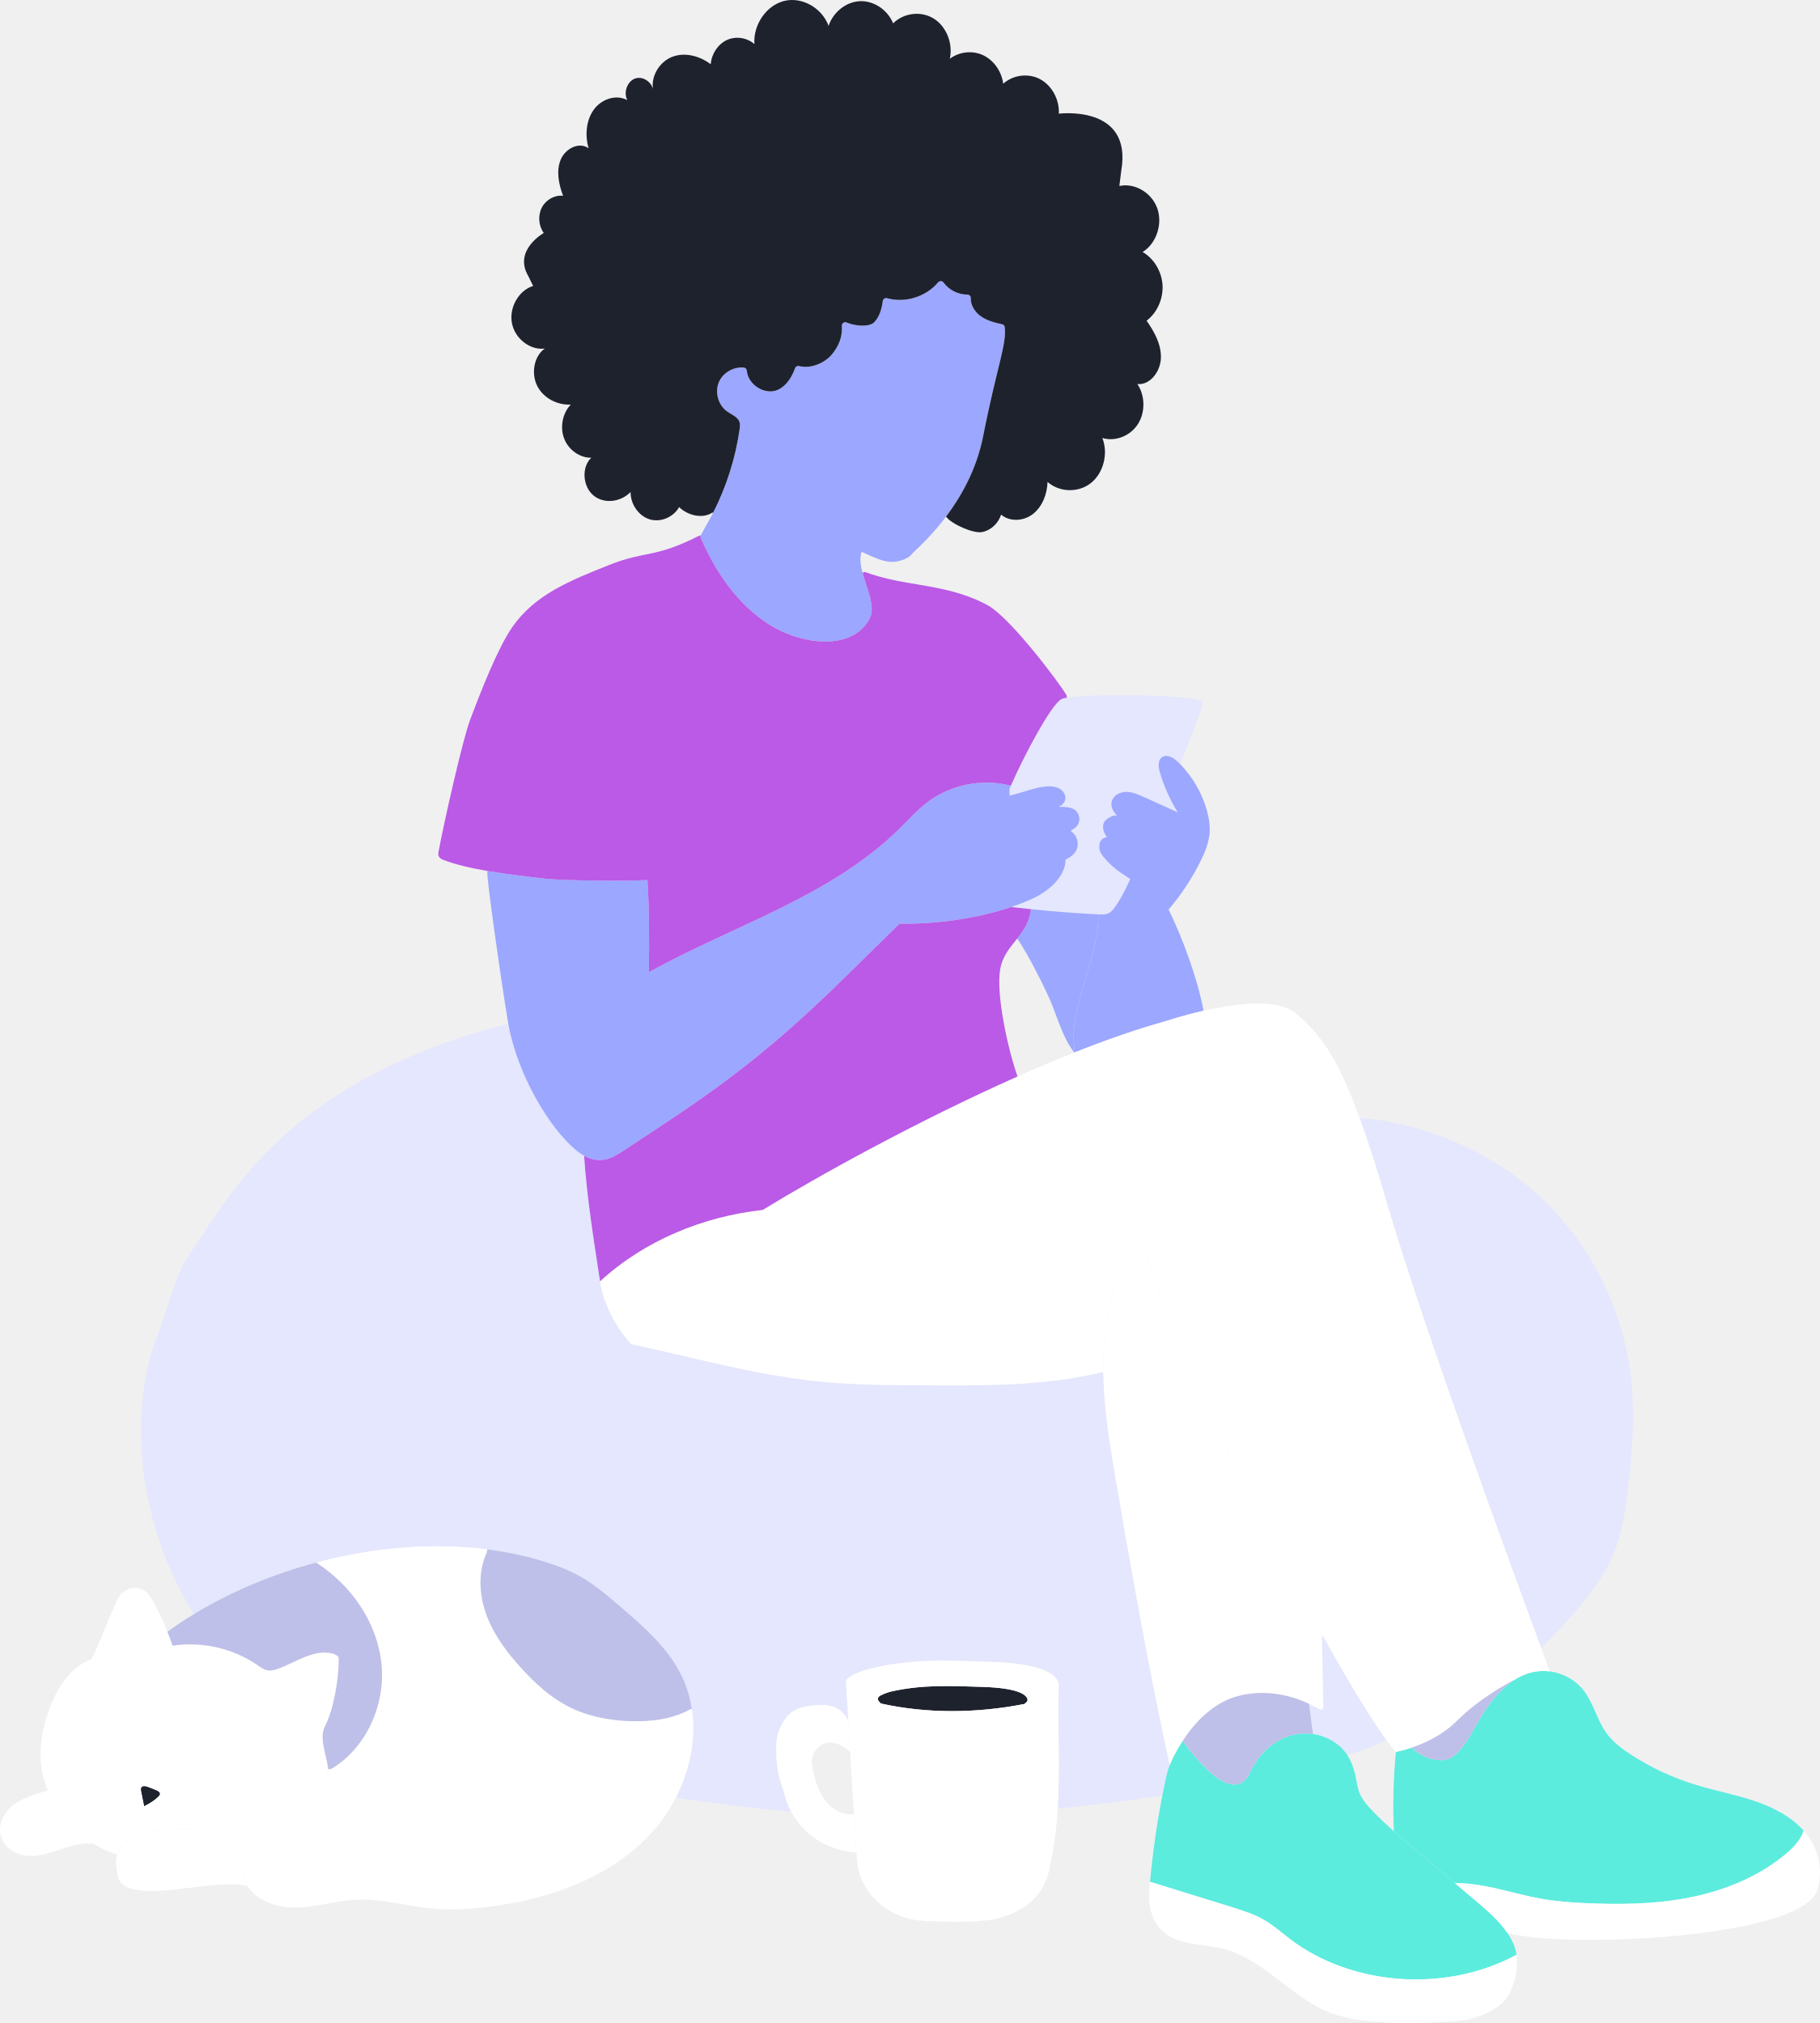
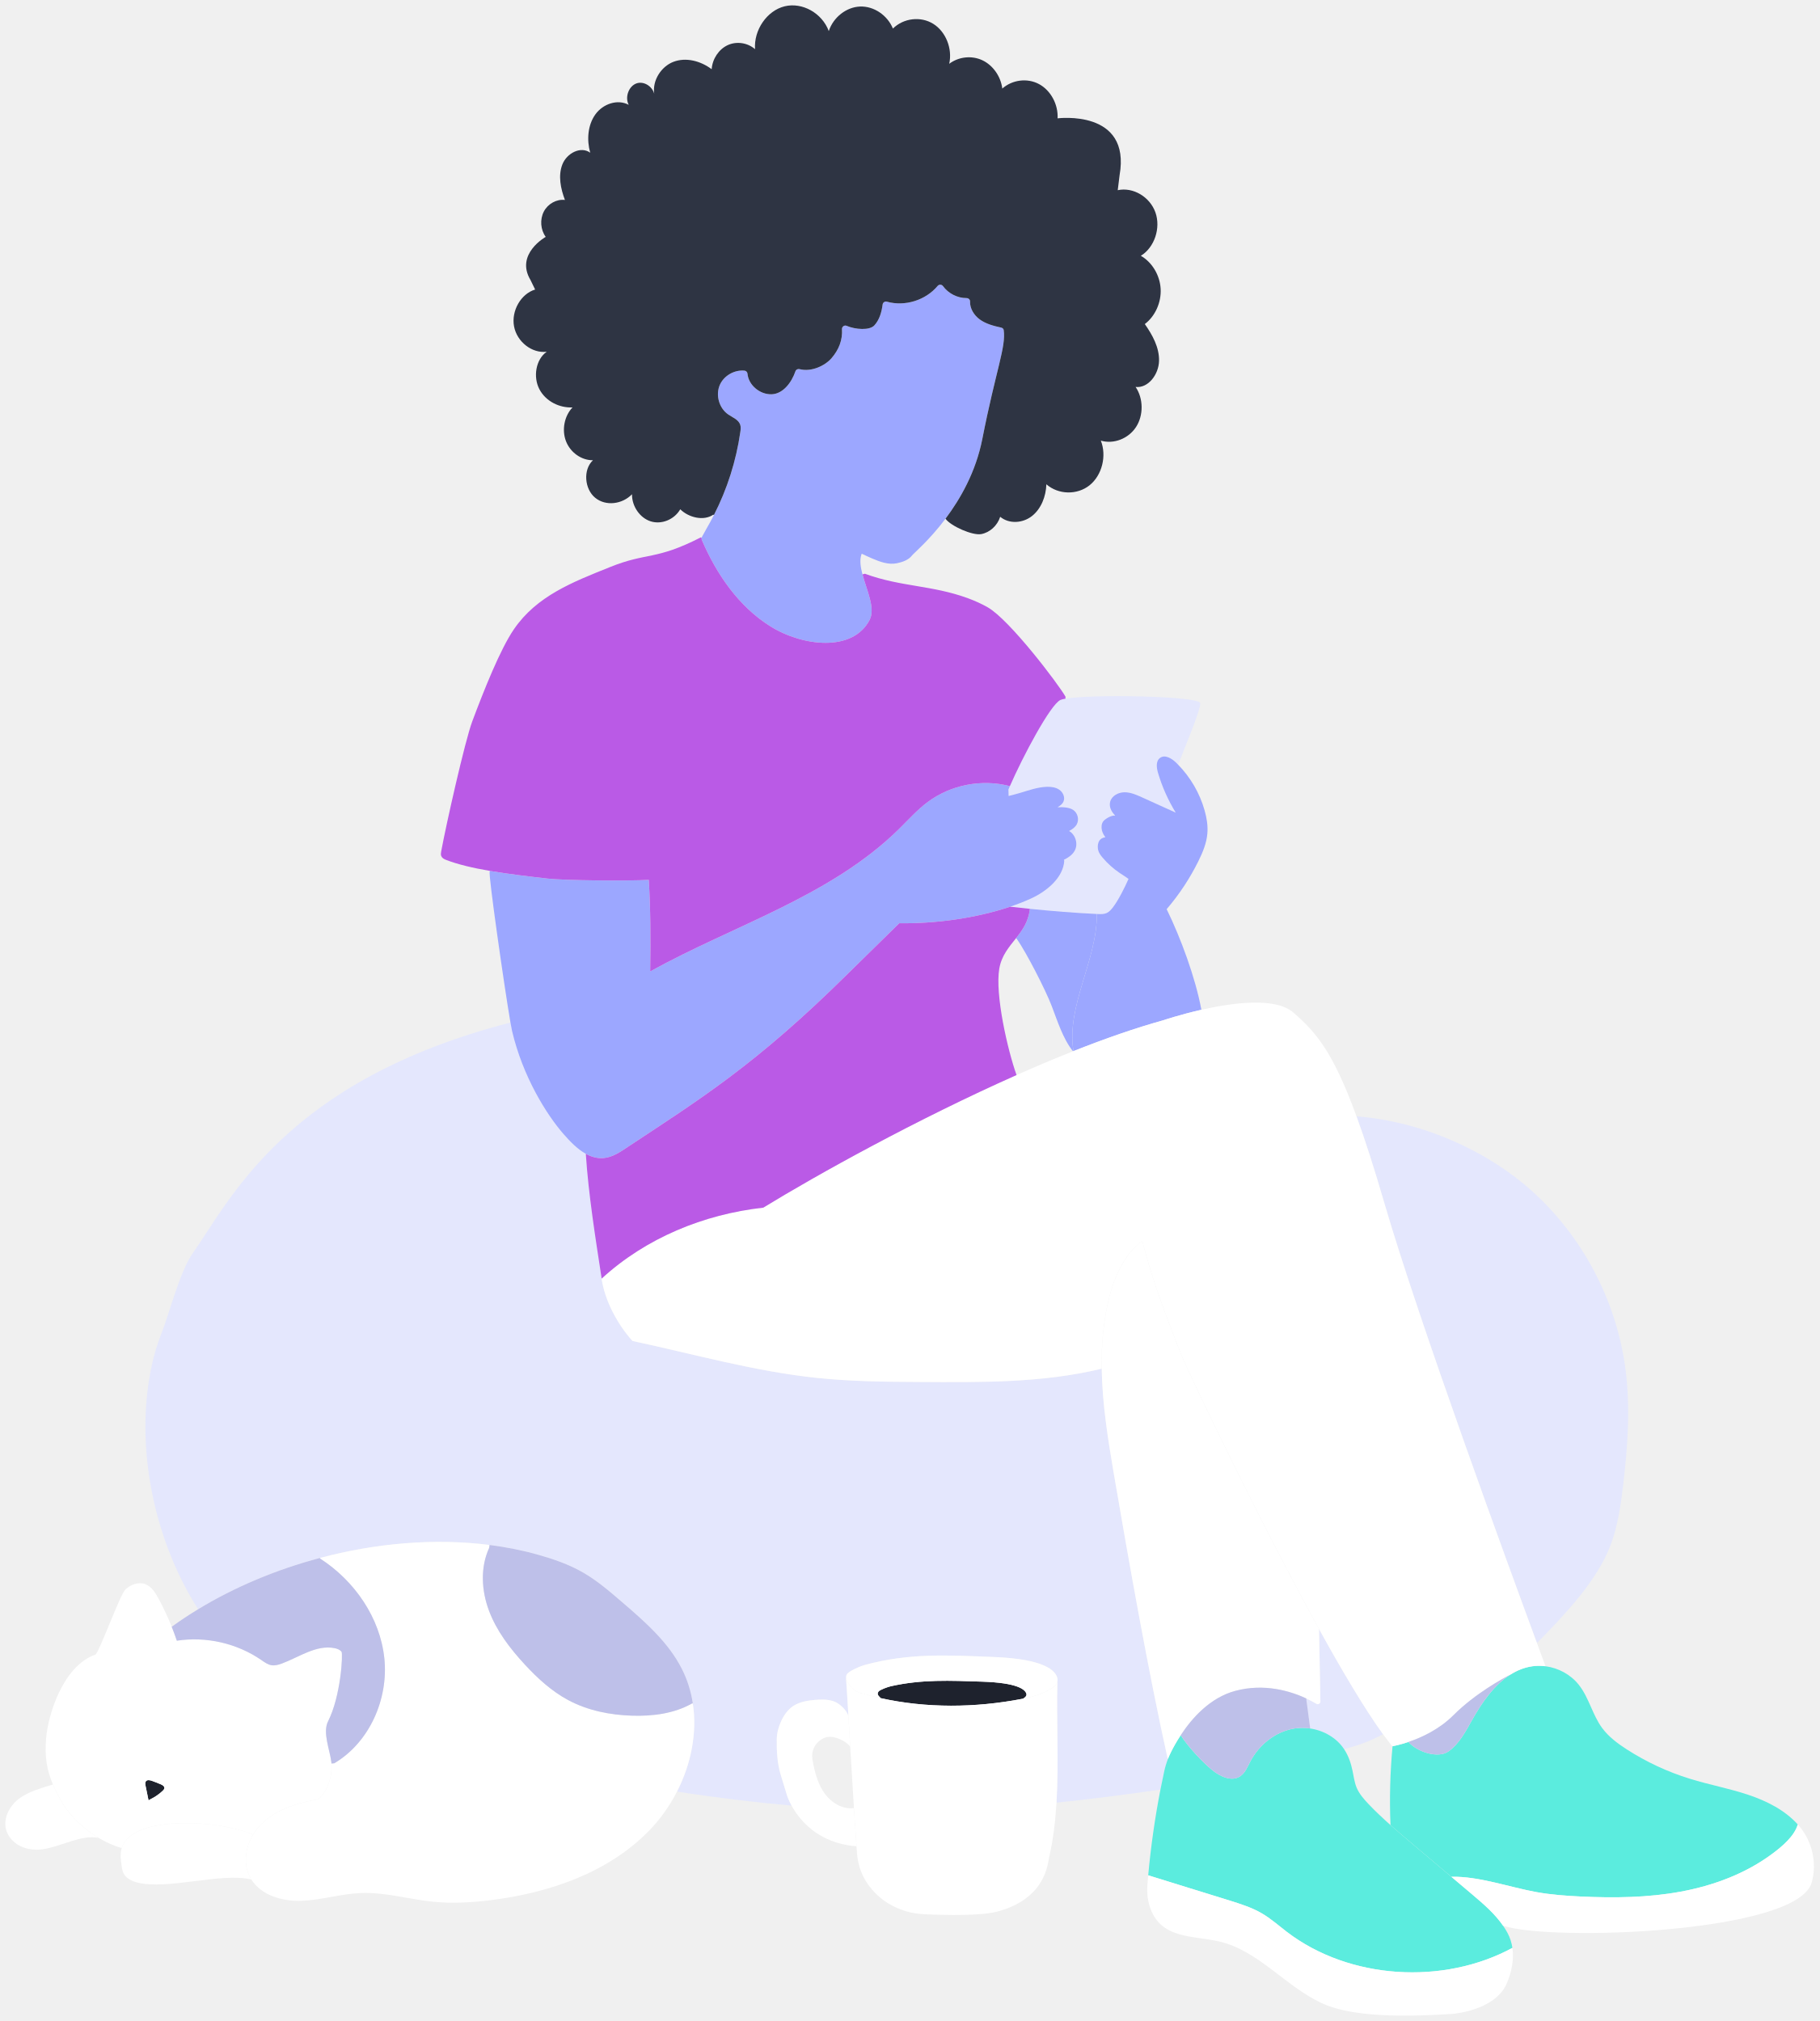
- <svg xmlns="http://www.w3.org/2000/svg" preserveAspectRatio="none" overflow="visible" style="display: block;" width="277.367" height="308.342" viewBox="0 0 277.367 308.342" fill="none">
-   <g id="Group">
+ <svg xmlns="http://www.w3.org/2000/svg" preserveAspectRatio="none" overflow="visible" style="display: block;" width="278.997" height="309.99" viewBox="0 0 278.997 309.99" fill="none">
+   <g id="Group" transform="translate(0.815 0.824)">
    <path id="Vector" d="M179.518 116.121C178.858 115.487 177.847 114.886 177.101 115.415C176.416 115.897 176.543 116.933 176.782 117.738C177.412 119.872 178.329 121.923 179.492 123.819C177.768 123.036 176.043 122.253 174.315 121.47C173.463 121.086 172.576 120.691 171.637 120.698C170.702 120.702 169.699 121.224 169.445 122.126C169.228 122.913 169.605 123.645 170.188 124.253L170.141 124.297C169.702 124.159 168.605 124.808 168.351 125.188C168.097 125.572 168.065 126.069 168.17 126.518C168.264 126.913 168.449 127.265 168.695 127.576L168.652 127.609C167.423 127.798 167.496 129.055 167.583 129.508C167.673 129.961 167.96 130.349 168.257 130.7C169.028 131.617 169.923 132.422 170.916 133.092C171.365 133.393 171.836 133.668 172.26 134.002L172.224 134.049C171.695 135.266 170.662 137.328 169.84 138.376C169.576 138.713 169.286 139.05 168.894 139.224C168.485 139.405 168.018 139.39 167.568 139.372C167.51 139.369 167.449 139.369 167.391 139.365C164.072 139.209 160.528 138.923 157.123 138.575C156.101 138.473 155.09 138.365 154.105 138.252C155.231 137.872 156.315 137.448 157.34 136.977C159.713 135.89 162.26 133.791 162.402 131.182L162.34 131.059C163.01 130.726 163.644 130.312 163.999 129.667C164.557 128.649 164.155 127.218 163.144 126.642H163.141C163.626 126.388 164.072 126.076 164.322 125.609C164.72 124.873 164.46 123.855 163.76 123.398C163.155 123.003 162.155 122.949 161.434 122.996L161.416 122.963C161.786 122.757 162.137 122.481 162.293 122.094C162.55 121.467 162.213 120.713 161.662 120.321C161.108 119.93 160.398 119.836 159.72 119.858C158.344 119.905 157.021 120.376 155.699 120.771C155.094 120.952 154.481 121.115 153.869 121.267L153.84 120.271C153.909 120.111 153.981 119.945 154.057 119.771C156.039 115.219 160.264 107.257 161.807 106.544C161.97 106.467 162.239 106.399 162.59 106.341C166.746 105.627 182.822 105.935 183.239 106.993C183.496 107.645 180.706 114.273 179.891 116.408L179.847 116.451C179.739 116.339 179.63 116.23 179.518 116.121Z" fill="#E4E7FD" />
    <path id="Vector_2" d="M248.489 209.335C249.228 215.162 248.807 221.076 248.119 226.91C247.749 230.078 247.289 233.267 246.155 236.245C244.061 241.743 239.032 246.957 234.923 251.168L234.887 251.183C230.576 239.51 216.76 201.793 211.518 183.804C209.909 178.278 208.503 173.918 207.228 170.425L207.275 170.407C217.365 171.222 227.757 175.745 235.076 182.739C242.394 189.733 247.217 199.289 248.489 209.335Z" fill="#E4E7FD" />
    <path id="Vector_3" d="M205.858 267.313L205.333 267.494C204.173 265.726 202.199 264.602 200.101 264.294L200.108 264.243C199.909 262.903 199.71 261.065 199.51 259.728L199.525 259.695C200.17 259.996 200.688 260.286 201.057 260.507C201.336 260.674 201.684 260.475 201.681 260.152L201.47 249.045C205.09 255.6 208.554 261.428 211.286 265.182C209.568 266.106 207.746 266.82 205.858 267.313Z" fill="#E4E7FD" />
    <path id="Vector_4" d="M128.934 256.572C128.981 257.112 129.115 259.344 129.297 262.359H129.286C129.003 261.431 127.891 260.402 126.97 260.105C126.05 259.808 125.061 259.833 124.097 259.92C122.952 260.025 121.771 260.228 120.811 260.866C119.344 261.837 118.355 264.12 118.311 265.881C118.271 267.643 118.387 269.679 118.902 271.361C119.235 272.448 119.568 273.531 119.898 274.615C119.898 274.615 120.086 275.224 120.568 276.104L120.528 276.126C115.159 275.648 109.105 274.926 103.115 273.995L103.025 273.948C105.166 269.752 106.126 264.968 105.434 260.449C105.155 258.608 104.597 256.811 103.735 255.118C101.652 251.031 98.086 247.925 94.608 244.932C92.673 243.265 90.724 241.587 88.507 240.322C86.405 239.126 84.105 238.329 81.782 237.67C79.355 236.981 76.836 236.481 74.26 236.151C65.851 235.078 56.825 235.861 48.253 238.144C41.579 239.916 35.184 242.594 29.568 246.012L29.489 245.881C23.496 236.43 20.532 224.08 21.76 212.951C22.105 209.824 22.753 206.714 23.913 203.79C25.192 200.565 26.746 194.234 28.746 191.4C34.525 183.196 42.934 164.949 77.463 156.017H77.467C77.572 156.618 77.655 157.064 77.713 157.307C79.351 164.304 83.01 170.153 85.612 173.125C86.601 174.255 87.735 175.44 89.028 176.154V176.165C89.434 182.42 90.507 189.095 91.456 195.292V195.368C91.974 198.749 93.887 202.297 96.17 204.845V204.855C105.572 206.867 114.869 209.516 124.434 210.52C129.605 211.063 134.818 211.121 140.018 211.146C149.463 211.197 158.952 211.338 168.13 209.113H168.144C168.228 214.426 169.076 219.793 169.97 225.048C172.264 238.478 175.297 255.611 178.253 268.907L178.315 268.933C178.065 269.567 177.869 270.219 177.724 270.886C177.525 271.814 177.333 272.745 177.148 273.676H177.137C171.739 274.455 166.086 275.173 161.21 275.68C161.576 269.483 161.184 263.066 161.351 257.043C161.384 256.88 161.38 256.713 161.336 256.546C161.047 255.401 159.329 253.644 151.691 253.339C144.594 253.056 138.576 252.694 131.757 254.568C131.152 254.734 129.326 255.484 129.047 256.017C128.952 256.198 128.927 256.383 128.949 256.572H128.934Z" fill="#E4E7FD" />
    <path id="Vector_5" d="M153.112 49.787C153.492 52.381 151.923 55.886 149.833 66.518C148.836 71.577 146.456 75.719 144.184 78.745C141.677 82.075 139.304 84.043 139.057 84.369C138.528 85.069 137.597 85.391 136.735 85.569C135.463 85.833 134.166 85.362 132.97 84.851C132.423 84.615 131.88 84.369 131.344 84.108L131.3 84.199C130.999 85.072 131.148 86.141 131.456 87.279C132.108 89.729 133.47 92.487 132.554 94.255C129.974 99.238 122.268 98.332 117.336 95.248C112.478 92.211 109.076 87.261 106.815 81.988C106.768 81.879 106.76 81.764 106.786 81.651C106.8 81.611 106.815 81.568 106.836 81.528L107.55 80.234C107.945 79.557 108.322 78.868 108.673 78.169C110.71 74.186 112.083 69.866 112.72 65.438C112.775 65.068 112.822 64.684 112.706 64.329C112.449 63.539 111.539 63.213 110.854 62.742C109.452 61.767 108.891 59.752 109.586 58.194C110.217 56.781 111.818 55.882 113.351 56.023C113.601 56.045 113.8 56.248 113.822 56.498C113.97 58.248 115.731 59.709 117.518 59.651C119.275 59.593 120.586 57.842 121.173 56.121C121.264 55.864 121.536 55.726 121.8 55.795C123.652 56.277 125.72 55.24 126.681 54.146C127.844 52.812 128.412 51.323 128.311 49.663C128.289 49.286 128.67 49.004 129.021 49.152C130.38 49.729 132.543 49.888 133.278 49.08C134.065 48.217 134.391 47.05 134.543 45.88C134.583 45.565 134.894 45.362 135.199 45.449C137.952 46.228 141.141 45.235 142.974 43.039C143.191 42.778 143.597 42.778 143.797 43.053C144.619 44.188 146.014 44.902 147.416 44.898C147.71 44.898 147.963 45.123 147.952 45.416C147.909 46.474 148.561 47.536 149.441 48.174C150.394 48.866 151.568 49.167 152.724 49.424C152.909 49.464 153.083 49.598 153.112 49.787Z" fill="#9CA7FF" />
    <path id="Vector_6" d="M230.836 256.024C231.844 255.387 232.949 254.937 234.162 254.76C234.833 254.662 235.51 254.662 236.181 254.749C238.17 255.002 240.065 256.024 241.311 257.601C242.873 259.569 243.394 262.189 244.88 264.214C245.869 265.562 247.239 266.581 248.641 267.487C251.652 269.429 254.927 270.958 258.351 272.013C261.311 272.93 264.376 273.491 267.315 274.477C270.144 275.427 272.912 276.818 274.898 279.029L274.883 279.043C274.358 280.837 272.481 282.403 270.981 283.519C266.876 286.574 261.952 288.4 256.923 289.328C251.894 290.255 246.739 290.313 241.63 290.074C239.347 289.966 237.061 289.799 234.811 289.393C230.71 288.657 225.952 286.936 221.786 287.045L221.775 287.056C219.72 285.32 217.67 283.588 215.619 281.852C214.543 280.946 213.47 280.036 212.416 279.101L212.434 279.079C212.257 275.104 212.38 270.977 212.746 267.016C212.938 266.983 213.898 266.802 215.213 266.352L215.239 266.425C216.579 267.9 219.735 268.958 221.351 267.798C222.967 266.635 223.934 264.798 224.905 263.062C226.405 260.38 228.318 257.612 230.836 256.024Z" fill="#5BECDE" />
    <path id="Vector_7" d="M230.387 295.677C230.775 296.402 231.014 297.166 231.126 297.949C220.525 303.693 206.108 302.823 196.532 295.492C195.268 294.521 194.068 293.452 192.691 292.651C191.17 291.763 189.478 291.23 187.8 290.701C183.731 289.422 179.344 288.103 175.275 286.82C175.677 282.413 176.304 278.021 177.148 273.676C177.333 272.745 177.525 271.814 177.724 270.886C177.869 270.219 178.065 269.567 178.315 268.933C178.46 268.567 178.619 268.208 178.797 267.856C179.155 267.142 179.641 266.265 180.257 265.33H180.26C181.297 266.987 183.579 269.458 185.097 270.683C186.304 271.658 188.021 272.484 189.333 271.658C190.115 271.165 190.478 270.241 190.902 269.418C192.246 266.816 194.768 264.783 197.659 264.305C198.463 264.171 199.293 264.171 200.101 264.294C202.199 264.602 204.173 265.726 205.333 267.494C205.981 268.48 206.369 269.621 206.608 270.781C206.789 271.647 206.894 272.538 207.231 273.357C207.634 274.325 208.34 275.129 209.061 275.89C210.13 277.014 211.26 278.072 212.416 279.101C213.47 280.036 214.543 280.946 215.619 281.852C217.67 283.588 219.72 285.32 221.775 287.056C222.822 287.94 223.869 288.828 224.916 289.712C226.662 291.187 228.441 292.709 229.72 294.582C229.963 294.934 230.184 295.296 230.387 295.677Z" fill="#5BECDE" />
    <path id="Vector_8" d="M167.391 139.365V139.408C167.47 146.392 162.666 153.509 163.815 160.398C163.789 160.409 163.764 160.416 163.739 160.427C162.177 158.466 161.376 155.817 160.474 153.48C159.532 151.019 156.608 145.301 155.094 143.145L155.007 143.076C155.985 141.851 156.898 140.561 157.119 138.626V138.575C160.528 138.923 164.072 139.209 167.391 139.365Z" fill="#9CA7FF" />
    <path id="Vector_9" d="M178.105 138.629C180.271 143.054 182.528 149.186 183.423 154.034L183.431 154.06C180.115 154.81 177.583 155.672 177.583 155.672C173.282 156.865 168.619 158.495 163.815 160.398C162.666 153.509 167.47 146.392 167.387 139.408V139.365C167.449 139.365 167.51 139.365 167.568 139.372C168.018 139.39 168.485 139.405 168.894 139.224C169.286 139.05 169.576 138.713 169.84 138.376C170.662 137.328 171.695 135.266 172.224 134.049L172.26 134.002C171.836 133.668 171.365 133.393 170.916 133.092C169.923 132.422 169.028 131.617 168.257 130.7C167.96 130.349 167.673 129.961 167.583 129.508C167.496 129.055 167.423 127.798 168.652 127.609L168.695 127.576C168.449 127.265 168.264 126.913 168.17 126.518C168.065 126.069 168.097 125.572 168.351 125.188C168.604 124.808 169.702 124.159 170.141 124.297L170.188 124.253C169.605 123.645 169.228 122.913 169.445 122.126C169.699 121.224 170.702 120.702 171.637 120.698C172.576 120.691 173.463 121.086 174.315 121.47C176.043 122.253 177.768 123.036 179.492 123.819C178.329 121.923 177.412 119.872 176.782 117.738C176.543 116.933 176.416 115.897 177.101 115.415C177.847 114.886 178.858 115.487 179.518 116.121C179.63 116.23 179.739 116.339 179.847 116.451C181.76 118.404 183.181 120.847 183.923 123.481C184.249 124.63 184.449 125.83 184.347 127.018C184.224 128.497 183.644 129.899 182.985 131.233C181.673 133.889 180.032 136.379 178.105 138.626V138.629Z" fill="#9CA7FF" />
    <path id="Vector_10" d="M162.34 131.059L162.402 131.182C162.26 133.791 159.713 135.89 157.34 136.977C156.315 137.448 155.231 137.872 154.105 138.249C148.753 140.061 142.463 140.869 137.097 140.785L129.21 148.526C115.072 162.518 106.586 167.729 95.514 175.064C94.34 175.843 93.13 176.702 91.724 176.807C90.757 176.879 89.862 176.615 89.028 176.154C87.735 175.44 86.601 174.255 85.612 173.125C83.01 170.153 79.351 164.304 77.713 157.307C77.655 157.064 77.572 156.618 77.467 156.017C76.546 150.693 74.021 133.03 74.289 132.893L74.311 132.759C77.213 133.255 80.344 133.614 83.159 133.936C85.746 134.234 95.398 134.317 98.681 134.136C98.949 138.506 98.974 142.927 98.898 148.127L98.92 148.167C111.797 141.039 126.557 136.665 137.032 126.355C138.481 124.931 139.84 123.398 141.47 122.184C144.999 119.557 149.742 118.633 153.999 119.745L154.057 119.771C153.981 119.945 153.909 120.111 153.84 120.271L153.869 121.267C154.481 121.115 155.094 120.952 155.699 120.771C157.021 120.376 158.344 119.905 159.72 119.858C160.398 119.836 161.108 119.93 161.662 120.321C162.213 120.713 162.55 121.467 162.293 122.094C162.137 122.481 161.786 122.757 161.416 122.963L161.434 122.996C162.155 122.949 163.155 123.003 163.76 123.398C164.46 123.855 164.72 124.873 164.322 125.609C164.072 126.076 163.626 126.388 163.141 126.638H163.144C164.155 127.218 164.557 128.649 163.999 129.667C163.644 130.312 163.01 130.726 162.34 131.059Z" fill="#9CA7FF" />
    <path id="Vector_11" d="M156.586 258.953C156.681 259.246 156.463 259.492 156.152 259.677L156.159 259.71C156.061 259.728 155.963 259.75 155.865 259.768C148.771 261.13 141.268 261.214 134.213 259.637L134.22 259.605C133.949 259.319 133.612 259.068 133.905 258.648C134.115 258.351 135.383 257.912 135.807 257.818C140.601 256.746 144.826 256.952 149.811 257.115C155.177 257.289 156.383 258.297 156.586 258.953Z" fill="#1E222D" />
    <path id="Vector_12" d="M23.858 272.868C24.115 272.98 24.413 273.162 24.394 273.441C24.384 273.604 24.26 273.734 24.144 273.85C23.59 274.376 22.952 274.814 22.264 275.148L21.963 275.321C21.815 274.604 21.655 273.781 21.503 273.064C21.46 272.839 21.42 272.582 21.557 272.401C21.757 272.136 22.166 272.216 22.481 272.328C22.945 272.495 23.405 272.676 23.858 272.868Z" fill="#1E222D" />
    <path id="Vector_13" d="M161.336 256.546C161.38 256.713 161.383 256.88 161.351 257.043C161.297 257.383 161.094 257.702 160.789 257.92C159.42 258.902 157.88 259.362 156.159 259.71L156.152 259.677C156.463 259.492 156.681 259.246 156.586 258.953C156.383 258.297 155.177 257.289 149.811 257.115C144.826 256.952 140.601 256.746 135.807 257.818C135.383 257.912 134.115 258.351 133.905 258.648C133.612 259.068 133.949 259.319 134.22 259.605L134.213 259.637C133.17 259.409 132.133 259.141 131.112 258.833C130.492 258.648 129.97 258.289 129.496 257.684C129.235 257.347 128.992 256.956 128.949 256.572C128.927 256.383 128.949 256.198 129.047 256.017C129.326 255.484 131.152 254.734 131.757 254.568C138.576 252.694 144.594 253.056 151.691 253.339C159.329 253.644 161.047 255.401 161.336 256.546Z" fill="white" />
    <path id="Vector_14" d="M130.532 282.348L130.416 282.355C124.536 281.866 121.717 278.213 120.568 276.104C120.086 275.224 119.898 274.615 119.898 274.615C119.568 273.531 119.235 272.448 118.902 271.361C118.387 269.679 118.271 267.643 118.311 265.881C118.355 264.12 119.344 261.837 120.811 260.866C121.771 260.228 122.952 260.025 124.097 259.92C125.061 259.833 126.05 259.808 126.97 260.105C127.891 260.402 129.003 261.431 129.286 262.359H129.297C129.38 263.79 129.474 265.403 129.572 267.092C128.862 266.131 127.036 265.345 125.909 265.642C124.749 265.95 123.844 267.037 123.749 268.233C123.713 268.73 123.8 269.223 123.898 269.708C124.235 271.353 124.717 273.017 125.724 274.361C126.731 275.706 128.358 276.684 130.028 276.528L130.144 276.521C130.282 278.713 130.416 280.732 130.532 282.348Z" fill="white" />
    <path id="Vector_15" d="M129.496 257.684C129.97 258.289 130.492 258.648 131.112 258.833C132.133 259.141 133.17 259.409 134.213 259.637C141.268 261.214 148.771 261.13 155.865 259.768C155.963 259.75 156.061 259.728 156.159 259.71C157.88 259.362 159.42 258.902 160.789 257.92C161.094 257.702 161.297 257.383 161.351 257.043C161.184 263.066 161.576 269.483 161.21 275.68C161.036 278.536 160.706 281.341 160.086 284.041C159.869 284.979 159.59 290.393 152.148 292.379C149.677 293.039 144.547 292.948 140.963 292.792C138.137 292.673 135.412 291.564 133.42 289.549C132.025 288.139 130.826 286.164 130.615 283.446C130.59 283.106 130.561 282.74 130.532 282.348C130.416 280.732 130.282 278.713 130.144 276.521C129.956 273.51 129.757 270.168 129.572 267.092C129.474 265.403 129.38 263.79 129.297 262.359C129.115 259.344 128.981 257.112 128.934 256.572H128.949C128.992 256.956 129.235 257.347 129.496 257.684Z" fill="white" />
    <path id="Vector_16" d="M14.191 281.062C11.594 280.569 8.358 282.475 5.735 282.823C4.572 282.975 3.351 282.859 2.297 282.341C1.242 281.819 0.376 280.87 0.097 279.728C-0.316 278.028 0.637 276.231 2.003 275.14C3.373 274.049 5.51 273.433 7.184 272.926L7.3 272.875C7.633 273.654 8.039 274.459 8.525 275.332C9.775 277.583 11.865 279.601 14.213 281.022L14.191 281.062Z" fill="white" />
    <path id="Vector_17" d="M37.565 287.182C37.615 287.273 37.666 287.364 37.72 287.451L37.71 287.458C33.068 286.353 24.811 289.121 20.195 287.914C19.394 287.704 18.576 287.316 18.173 286.592C17.942 286.168 17.873 285.678 17.811 285.2C17.71 284.425 17.608 283.627 17.789 282.866C17.807 282.794 17.826 282.721 17.847 282.653C18.445 280.714 20.673 279.732 22.688 279.293C27.213 278.318 33.699 278.851 38.003 280.558H38.007C36.797 282.576 36.449 285.142 37.565 287.182Z" fill="white" />
    <path id="Vector_18" d="M21.963 275.321L22.264 275.148C22.952 274.814 23.59 274.376 24.144 273.85C24.26 273.734 24.384 273.604 24.394 273.441C24.413 273.162 24.115 272.98 23.858 272.868C23.405 272.676 22.945 272.495 22.481 272.328C22.166 272.216 21.757 272.136 21.557 272.401C21.42 272.582 21.46 272.839 21.503 273.064C21.655 273.781 21.815 274.604 21.963 275.321ZM22.688 279.293C20.673 279.732 18.445 280.714 17.847 282.653L17.826 282.645C16.605 282.279 15.376 281.725 14.213 281.022C11.865 279.601 9.775 277.583 8.525 275.332C8.039 274.459 7.633 273.655 7.3 272.875C6.355 270.654 6.025 268.643 6.257 265.802C6.543 262.261 8.807 254.727 13.804 252.969C14.351 252.777 17.583 243.761 18.409 242.982C19.231 242.203 20.478 241.754 21.528 242.181C22.427 242.547 22.985 243.439 23.449 244.29C24.224 245.711 24.916 247.182 25.514 248.69C25.8 249.396 26.061 250.114 26.304 250.835C30.786 250.143 35.521 251.226 39.257 253.796C39.739 254.129 40.228 254.492 40.804 254.593C41.358 254.687 41.923 254.521 42.449 254.325C45.108 253.328 47.706 251.426 50.489 251.977C50.891 252.056 51.307 252.205 51.561 252.531C51.8 252.839 51.46 259.329 49.496 263.2C48.623 264.928 49.775 267.556 50.003 269.48C50.01 269.541 50.018 269.607 50.018 269.672C50.181 271.56 49.452 273.897 48.036 275.122V275.148C47.489 275.238 46.938 275.347 46.387 275.47C43.615 276.097 40.84 277.206 38.931 279.311C38.583 279.692 38.275 280.112 38.007 280.562H38.003C33.699 278.851 27.213 278.318 22.688 279.293Z" fill="white" />
    <path id="Vector_19" d="M48.039 275.148V275.122C49.452 273.897 50.181 271.56 50.018 269.672L50.452 269.636C55.851 266.436 58.778 259.79 58.13 253.546C57.481 247.305 53.554 241.634 48.278 238.235L48.253 238.144C56.825 235.861 65.851 235.078 74.26 236.151L74.21 236.582C72.815 239.587 73.014 243.16 74.184 246.258C75.351 249.356 77.409 252.045 79.655 254.477C81.615 256.593 83.771 258.579 86.315 259.942C89.326 261.558 92.771 262.239 96.184 262.337C99.322 262.428 102.561 262.015 105.293 260.471L105.434 260.449C106.126 264.968 105.166 269.752 103.025 273.948C101.909 276.144 100.467 278.181 98.768 279.931C92.499 286.396 83.46 289.502 74.528 290.621C71.579 290.991 68.594 291.169 65.637 290.875C61.916 290.502 58.253 289.389 54.518 289.538C51.474 289.657 48.514 290.614 45.471 290.73C42.536 290.843 39.264 289.918 37.721 287.451C37.666 287.364 37.615 287.273 37.565 287.182C36.449 285.142 36.797 282.576 38.007 280.562C38.275 280.112 38.583 279.692 38.931 279.311C40.84 277.206 43.615 276.097 46.387 275.47C46.938 275.347 47.489 275.238 48.039 275.148Z" fill="white" />
    <path id="Vector_20" d="M275.134 279.297C277.137 281.663 277.873 284.983 277.014 287.962C274.786 295.655 237.162 297.01 229.749 294.561L229.72 294.582C228.441 292.709 226.662 291.187 224.916 289.712C223.869 288.828 222.822 287.94 221.775 287.056L221.786 287.045C225.952 286.936 230.71 288.657 234.811 289.393C237.061 289.799 239.347 289.966 241.63 290.074C246.739 290.313 251.894 290.255 256.923 289.328C261.952 288.4 266.876 286.574 270.981 283.519C272.481 282.403 274.358 280.837 274.884 279.043L274.898 279.029C274.978 279.116 275.057 279.206 275.134 279.297Z" fill="white" />
    <path id="Vector_21" d="M231.126 297.949C231.394 299.75 231.007 301.649 230.268 303.392C228.478 307.603 221.941 308.074 221.941 308.074C212.409 308.705 205.713 308.259 201.749 306.367C196.26 303.747 192.144 298.391 186.228 296.985C182.126 296.007 177.036 296.691 175.463 291.459C175.152 290.419 175.065 289.324 175.152 288.241C175.191 287.766 175.231 287.295 175.275 286.82C179.344 288.103 183.731 289.422 187.8 290.701C189.478 291.23 191.17 291.763 192.691 292.651C194.068 293.452 195.268 294.521 196.532 295.492C206.108 302.823 220.525 303.693 231.126 297.949Z" fill="white" />
    <path id="Vector_22" d="M212.746 267.016C212.72 267.016 212.71 267.023 212.71 267.023C212.264 266.483 211.786 265.867 211.286 265.182C208.554 261.428 205.09 255.6 201.47 249.045C191.818 231.545 181.076 208.885 180.282 206.841C178.072 201.163 175.851 195.441 174.376 189.545C171.833 191.237 170.181 194.839 169.398 197.789C168.416 201.492 168.083 205.29 168.144 209.113H168.13C158.952 211.339 149.463 211.197 140.018 211.146C134.818 211.121 129.605 211.063 124.434 210.52C114.869 209.516 105.572 206.867 96.166 204.855V204.845C93.887 202.297 91.974 198.749 91.456 195.368V195.292C98.242 189.066 107.097 185.431 116.249 184.41C124.507 179.347 139.797 170.864 155.086 164.072C157.989 162.786 160.887 161.557 163.739 160.427C163.764 160.416 163.789 160.409 163.815 160.398C168.619 158.495 173.282 156.865 177.583 155.672C177.583 155.672 180.115 154.81 183.431 154.06C188.275 152.962 194.789 152.096 197.528 154.48C200.952 157.462 203.557 160.365 207.228 170.425C208.503 173.918 209.909 178.278 211.518 183.804C216.76 201.793 230.576 239.51 234.887 251.183C235.71 253.422 236.188 254.702 236.188 254.702L236.181 254.749C235.51 254.662 234.833 254.662 234.163 254.76C232.949 254.937 231.844 255.387 230.836 256.024C229.757 256.575 225.445 258.898 222.086 262.257C219.887 264.457 217.159 265.696 215.213 266.352C213.898 266.802 212.938 266.983 212.746 267.016Z" fill="white" />
    <path id="Vector_23" d="M178.797 267.856C178.619 268.208 178.46 268.567 178.315 268.933L178.253 268.907C175.297 255.611 172.264 238.478 169.97 225.048C169.076 219.793 168.228 214.426 168.144 209.113C168.083 205.29 168.416 201.492 169.398 197.789C170.181 194.839 171.833 191.237 174.376 189.545C175.851 195.441 178.072 201.163 180.282 206.841C181.076 208.885 191.818 231.545 201.47 249.045L201.681 260.152C201.684 260.475 201.336 260.674 201.057 260.507C200.688 260.286 200.17 259.996 199.525 259.695C197.166 258.594 193.119 257.311 188.597 258.536C184.764 259.576 181.996 262.678 180.257 265.331C179.641 266.265 179.155 267.142 178.797 267.856Z" fill="white" />
    <path id="Vector_24" d="M157.123 138.575V138.626C156.898 140.561 155.985 141.851 155.007 143.076C153.934 144.435 152.789 145.721 152.438 147.736C151.749 151.686 153.724 160.267 155.072 164.043L155.086 164.072C139.797 170.864 124.507 179.347 116.249 184.41C107.097 185.431 98.242 189.066 91.456 195.292C90.507 189.095 89.434 182.42 89.025 176.165V176.154C89.862 176.615 90.757 176.879 91.724 176.807C93.13 176.702 94.34 175.843 95.514 175.064C106.586 167.729 115.072 162.518 129.21 148.526L137.097 140.785C142.463 140.869 148.753 140.061 154.105 138.249C155.09 138.365 156.101 138.473 157.123 138.575Z" fill="#BA5AE6" />
    <path id="Vector_25" d="M106.786 81.651C106.76 81.764 106.768 81.879 106.815 81.988C109.076 87.261 112.478 92.211 117.336 95.248C122.268 98.332 129.974 99.238 132.554 94.255C133.47 92.487 132.108 89.729 131.456 87.279L131.826 87.178C137.347 89.207 142.123 88.913 147.648 90.943C148.688 91.327 149.702 91.78 150.666 92.331C154.047 94.262 161.51 104.123 162.583 106.022L162.59 106.341C162.239 106.399 161.97 106.467 161.807 106.544C160.264 107.257 156.039 115.219 154.057 119.771L153.999 119.745C149.742 118.633 144.999 119.557 141.47 122.184C139.84 123.398 138.481 124.931 137.032 126.355C126.557 136.665 111.797 141.039 98.92 148.167L98.898 148.127C98.974 142.927 98.949 138.506 98.681 134.136C95.398 134.317 85.746 134.234 83.159 133.936C80.344 133.614 77.213 133.255 74.311 132.759C71.76 132.32 69.387 131.773 67.554 131.055C67.268 130.943 66.978 130.773 66.858 130.49C66.76 130.265 66.804 130.008 66.847 129.765C67.576 125.779 70.492 112.806 71.612 109.82C73.398 105.058 75.891 98.767 78.01 95.679C81.518 90.566 86.996 88.464 92.746 86.152C98.496 83.836 99.67 85.174 106.662 81.6L106.786 81.651Z" fill="#BA5AE6" />
    <path id="Vector_26" d="M230.836 256.024C228.318 257.612 226.405 260.38 224.905 263.062C223.934 264.798 222.967 266.635 221.351 267.798C219.735 268.958 216.579 267.9 215.239 266.425L215.213 266.352C217.159 265.697 219.887 264.457 222.086 262.257C225.445 258.898 229.757 256.575 230.836 256.024Z" fill="#BEC0E9" />
    <path id="Vector_27" d="M200.108 264.243L200.101 264.294C199.293 264.171 198.463 264.171 197.659 264.305C194.768 264.783 192.246 266.816 190.902 269.418C190.478 270.241 190.115 271.165 189.333 271.658C188.021 272.484 186.304 271.658 185.097 270.683C183.579 269.458 181.297 266.987 180.26 265.334H180.257C181.996 262.678 184.764 259.576 188.597 258.536C193.119 257.311 197.166 258.594 199.525 259.695L199.51 259.728C199.71 261.065 199.909 262.902 200.108 264.243Z" fill="#BEC0E9" />
    <path id="Vector_28" d="M105.434 260.449L105.293 260.471C102.561 262.015 99.322 262.428 96.184 262.337C92.771 262.239 89.326 261.558 86.315 259.942C83.771 258.579 81.615 256.593 79.655 254.477C77.409 252.045 75.351 249.356 74.184 246.258C73.014 243.16 72.815 239.587 74.21 236.582L74.26 236.151C76.836 236.481 79.355 236.981 81.782 237.67C84.105 238.329 86.405 239.126 88.507 240.322C90.724 241.587 92.673 243.265 94.608 244.932C98.086 247.925 101.652 251.031 103.735 255.118C104.597 256.811 105.155 258.608 105.434 260.449Z" fill="#BEC0E9" />
    <path id="Vector_29" d="M50.452 269.636L50.018 269.672C50.018 269.607 50.01 269.541 50.003 269.48C49.775 267.556 48.623 264.928 49.496 263.2C51.46 259.329 51.8 252.839 51.561 252.531C51.307 252.205 50.891 252.056 50.489 251.977C47.706 251.426 45.108 253.328 42.449 254.325C41.923 254.52 41.358 254.687 40.804 254.593C40.228 254.492 39.739 254.129 39.257 253.796C35.521 251.226 30.786 250.143 26.304 250.835C26.061 250.114 25.8 249.396 25.514 248.69L25.557 248.672C26.84 247.74 28.181 246.852 29.568 246.012C35.184 242.594 41.579 239.916 48.253 238.144L48.278 238.235C53.554 241.634 57.481 247.305 58.13 253.546C58.778 259.79 55.851 266.436 50.452 269.636Z" fill="#BEC0E9" />
-     <path id="Vector_30" d="M177.181 43.463C177.3 45.55 176.351 47.674 174.753 48.881C175.916 50.544 176.985 52.454 176.934 54.53C176.887 56.61 175.275 58.752 173.34 58.527C174.543 60.292 174.576 62.872 173.409 64.67C172.246 66.464 169.974 67.344 168.007 66.761C168.938 69.102 168.191 72.077 166.286 73.606C164.38 75.132 161.499 75.07 159.655 73.458C159.597 75.324 158.855 77.219 157.452 78.325C156.047 79.433 153.956 79.586 152.576 78.444C152.141 79.803 150.978 80.865 149.652 81.1C148.329 81.34 145.018 79.886 144.195 78.752L144.184 78.745C146.456 75.719 148.836 71.577 149.833 66.518C151.923 55.886 153.492 52.381 153.112 49.787C153.083 49.598 152.909 49.464 152.724 49.424C151.568 49.167 150.394 48.866 149.441 48.174C148.561 47.536 147.909 46.474 147.952 45.416C147.963 45.123 147.71 44.898 147.416 44.898C146.014 44.902 144.619 44.188 143.797 43.053C143.597 42.778 143.191 42.778 142.974 43.039C141.141 45.235 137.952 46.228 135.199 45.449C134.894 45.362 134.583 45.565 134.543 45.88C134.391 47.05 134.065 48.217 133.278 49.08C132.543 49.888 130.38 49.729 129.021 49.152C128.67 49.004 128.289 49.286 128.311 49.663C128.412 51.323 127.844 52.812 126.681 54.146C125.72 55.24 123.652 56.277 121.8 55.795C121.536 55.726 121.264 55.864 121.173 56.121C120.586 57.842 119.275 59.593 117.518 59.651C115.731 59.709 113.97 58.248 113.822 56.498C113.8 56.248 113.601 56.045 113.351 56.023C111.818 55.882 110.217 56.781 109.586 58.194C108.891 59.752 109.452 61.767 110.855 62.742C111.539 63.213 112.449 63.539 112.706 64.329C112.822 64.684 112.775 65.068 112.72 65.438C112.083 69.866 110.71 74.186 108.673 78.169L108.572 78.118C107.097 79.133 104.797 78.564 103.51 77.292C102.597 78.868 100.652 79.665 98.989 79.147C97.326 78.629 96.086 76.839 96.108 74.987C94.63 76.52 92.097 76.864 90.463 75.527C88.826 74.193 88.568 71.215 90.123 69.769C88.369 69.794 86.655 68.587 85.985 66.851C85.315 65.119 85.731 62.97 86.989 61.666C84.981 61.763 82.876 60.738 81.898 58.861C80.923 56.984 81.347 54.309 83.028 53.128C80.775 53.41 78.463 51.609 78.018 49.232C77.576 46.855 79.068 44.246 81.253 43.586L80.539 42.118C78.159 38.143 82.876 35.508 82.876 35.508C82.079 34.429 81.96 32.831 82.586 31.627C83.21 30.428 84.543 29.692 85.822 29.844C85.166 28.109 84.753 26.119 85.431 24.394C86.108 22.669 88.253 21.546 89.699 22.6C89.148 20.636 89.318 18.364 90.485 16.733C91.648 15.102 93.894 14.331 95.608 15.258C94.985 14.088 95.605 12.381 96.807 11.964C97.905 11.587 99.202 12.388 99.518 13.555C99.532 13.668 99.554 13.776 99.583 13.889C99.572 13.776 99.55 13.664 99.518 13.555C99.206 11.511 100.594 9.38 102.441 8.667C104.387 7.916 106.626 8.522 108.326 9.79C108.438 8.206 109.42 6.731 110.782 6.101C112.144 5.474 113.826 5.717 114.978 6.717C114.775 3.76 116.815 0.806 119.518 0.143C122.224 -0.52 125.26 1.183 126.286 3.941C126.989 1.821 128.978 0.259 131.083 0.179C133.188 0.096 135.275 1.499 136.123 3.557C137.753 1.941 140.394 1.633 142.315 2.836C144.239 4.035 145.278 6.648 144.757 8.96C146.21 7.869 148.202 7.655 149.829 8.413C151.456 9.174 152.662 10.881 152.898 12.761C154.438 11.395 156.749 11.113 158.536 12.077C160.326 13.041 161.489 15.193 161.376 17.328C161.376 17.328 172.67 15.874 170.884 26.054L170.601 28.348C172.949 27.837 175.539 29.366 176.384 31.765C177.228 34.164 176.228 37.139 174.144 38.411C175.869 39.397 177.057 41.376 177.181 43.463Z" fill="#1E222D" />
+     <path id="Vector_30" d="M177.181 43.463C177.3 45.55 176.351 47.674 174.753 48.881C175.916 50.544 176.985 52.454 176.934 54.53C176.887 56.61 175.275 58.752 173.34 58.527C174.543 60.292 174.576 62.872 173.409 64.67C172.246 66.464 169.974 67.344 168.007 66.761C168.938 69.102 168.191 72.077 166.286 73.606C164.38 75.132 161.499 75.07 159.655 73.458C159.597 75.324 158.855 77.219 157.452 78.325C156.047 79.433 153.956 79.586 152.576 78.444C152.141 79.803 150.978 80.865 149.652 81.1C148.329 81.34 145.018 79.886 144.195 78.752L144.184 78.745C146.456 75.719 148.836 71.577 149.833 66.518C151.923 55.886 153.492 52.381 153.112 49.787C153.083 49.598 152.909 49.464 152.724 49.424C151.568 49.167 150.394 48.866 149.441 48.174C148.561 47.536 147.909 46.474 147.952 45.416C147.963 45.123 147.71 44.898 147.416 44.898C146.014 44.902 144.619 44.188 143.797 43.053C143.597 42.778 143.191 42.778 142.974 43.039C141.141 45.235 137.952 46.228 135.199 45.449C134.894 45.362 134.583 45.565 134.543 45.88C134.391 47.05 134.065 48.217 133.278 49.08C132.543 49.888 130.38 49.729 129.021 49.152C128.67 49.004 128.289 49.286 128.311 49.663C128.412 51.323 127.844 52.812 126.681 54.146C125.72 55.24 123.652 56.277 121.8 55.795C121.536 55.726 121.264 55.864 121.173 56.121C120.586 57.842 119.275 59.593 117.518 59.651C115.731 59.709 113.97 58.248 113.822 56.498C113.8 56.248 113.601 56.045 113.351 56.023C111.818 55.882 110.217 56.781 109.586 58.194C108.891 59.752 109.452 61.767 110.855 62.742C111.539 63.213 112.449 63.539 112.706 64.329C112.822 64.684 112.775 65.068 112.72 65.438C112.083 69.866 110.71 74.186 108.673 78.169L108.572 78.118C107.097 79.133 104.797 78.564 103.51 77.292C102.597 78.868 100.652 79.665 98.989 79.147C97.326 78.629 96.086 76.839 96.108 74.987C94.63 76.52 92.097 76.864 90.463 75.527C88.826 74.193 88.568 71.215 90.123 69.769C88.369 69.794 86.655 68.587 85.985 66.851C85.315 65.119 85.731 62.97 86.989 61.666C84.981 61.763 82.876 60.738 81.898 58.861C80.923 56.984 81.347 54.309 83.028 53.128C80.775 53.41 78.463 51.609 78.018 49.232C77.576 46.855 79.068 44.246 81.253 43.586L80.539 42.118C78.159 38.143 82.876 35.508 82.876 35.508C82.079 34.429 81.96 32.831 82.586 31.627C83.21 30.428 84.543 29.692 85.822 29.844C85.166 28.109 84.753 26.119 85.431 24.394C86.108 22.669 88.253 21.546 89.699 22.6C89.148 20.636 89.318 18.364 90.485 16.733C91.648 15.102 93.894 14.331 95.608 15.258C94.985 14.088 95.605 12.381 96.807 11.964C97.905 11.587 99.202 12.388 99.518 13.555C99.532 13.668 99.554 13.776 99.583 13.889C99.572 13.776 99.55 13.664 99.518 13.555C99.206 11.511 100.594 9.38 102.441 8.667C104.387 7.916 106.626 8.522 108.326 9.79C108.438 8.206 109.42 6.731 110.782 6.101C112.144 5.474 113.826 5.717 114.978 6.717C114.775 3.76 116.815 0.806 119.518 0.143C122.224 -0.52 125.26 1.183 126.286 3.941C126.989 1.821 128.978 0.259 131.083 0.179C133.188 0.096 135.275 1.499 136.123 3.557C137.753 1.941 140.394 1.633 142.315 2.836C144.239 4.035 145.278 6.648 144.757 8.96C146.21 7.869 148.202 7.655 149.829 8.413C151.456 9.174 152.662 10.881 152.898 12.761C154.438 11.395 156.749 11.113 158.536 12.077C160.326 13.041 161.489 15.193 161.376 17.328C161.376 17.328 172.67 15.874 170.884 26.054L170.601 28.348C172.949 27.837 175.539 29.366 176.384 31.765C177.228 34.164 176.228 37.139 174.144 38.411C175.869 39.397 177.057 41.376 177.181 43.463Z" fill="#2E3443" />
  </g>
</svg>
